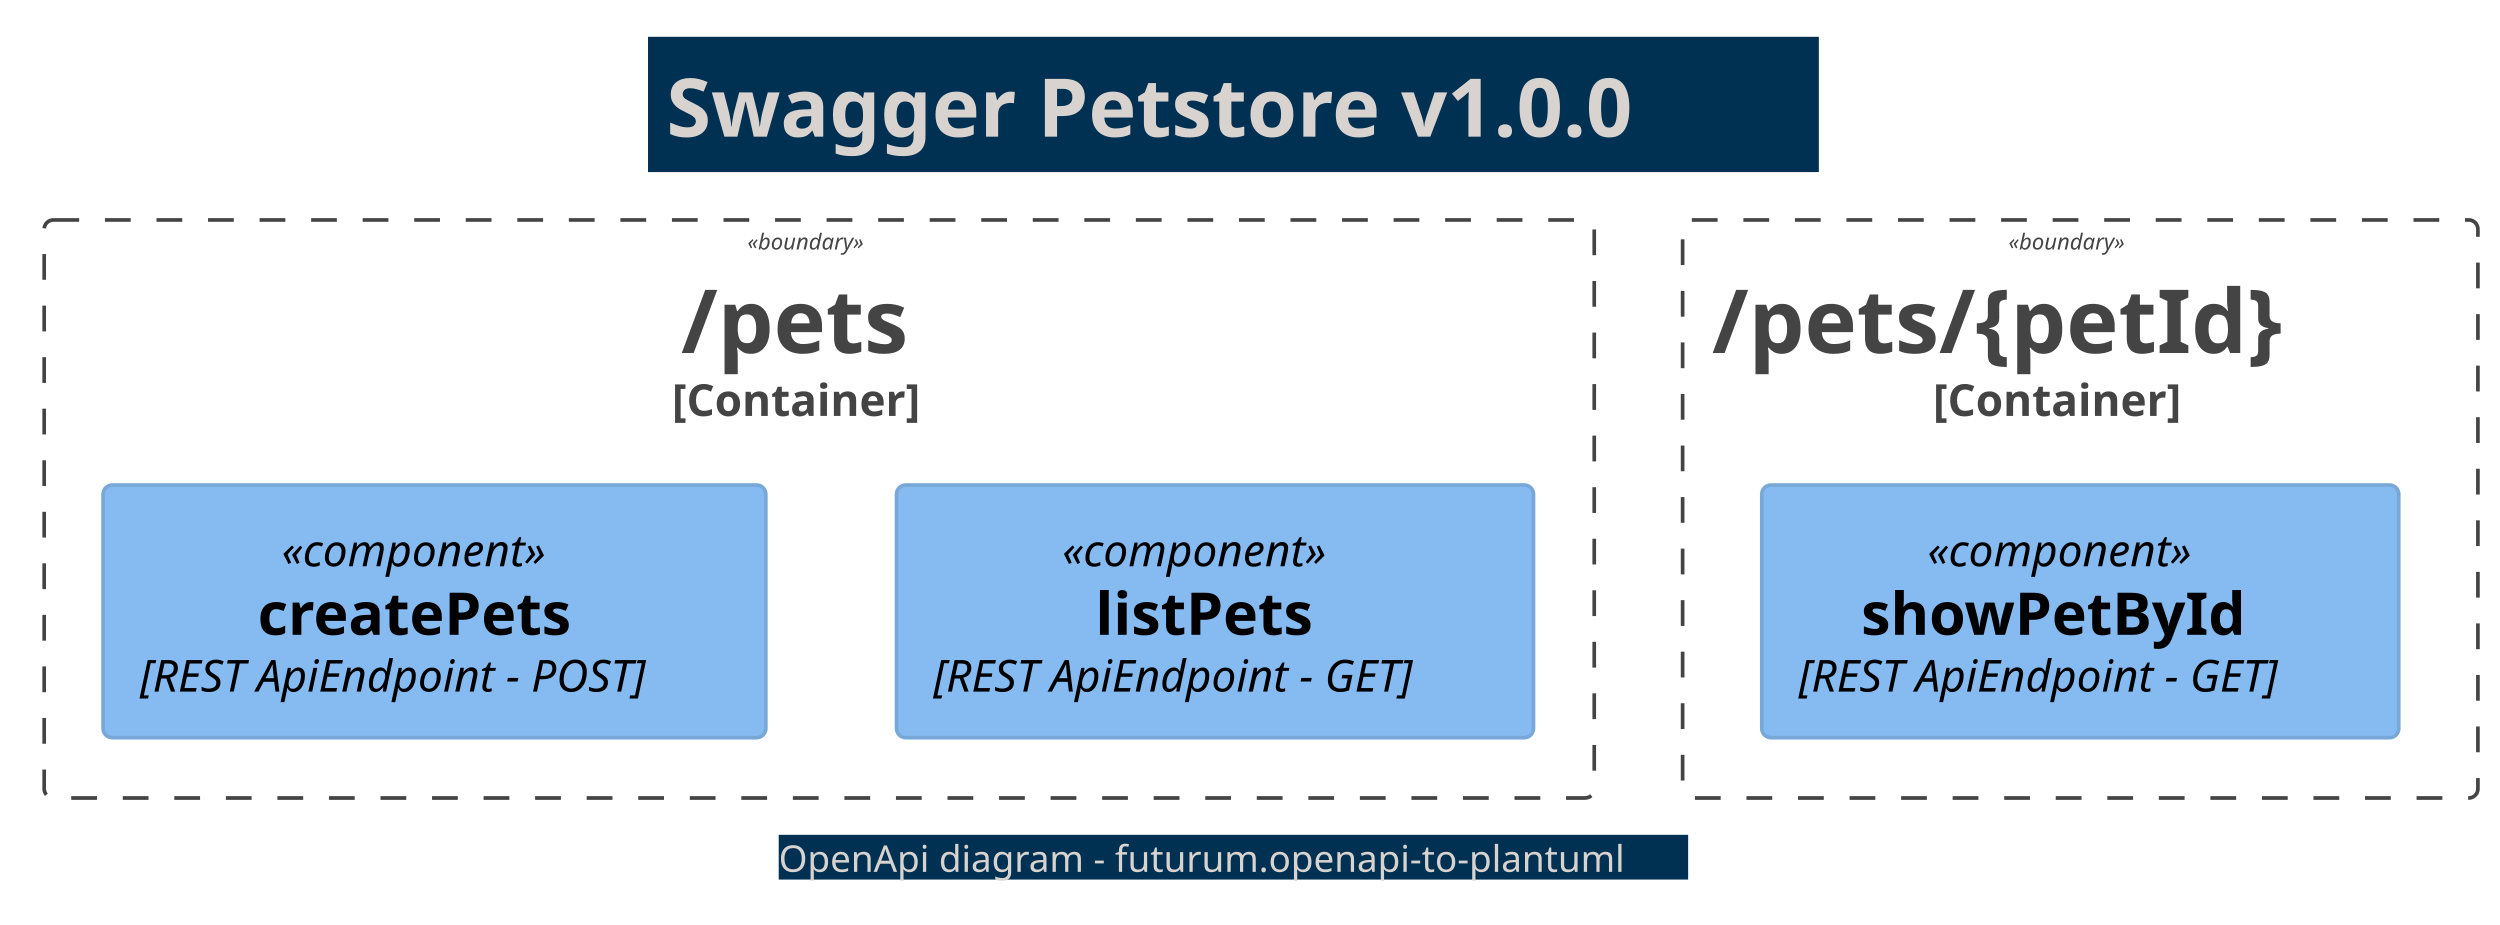
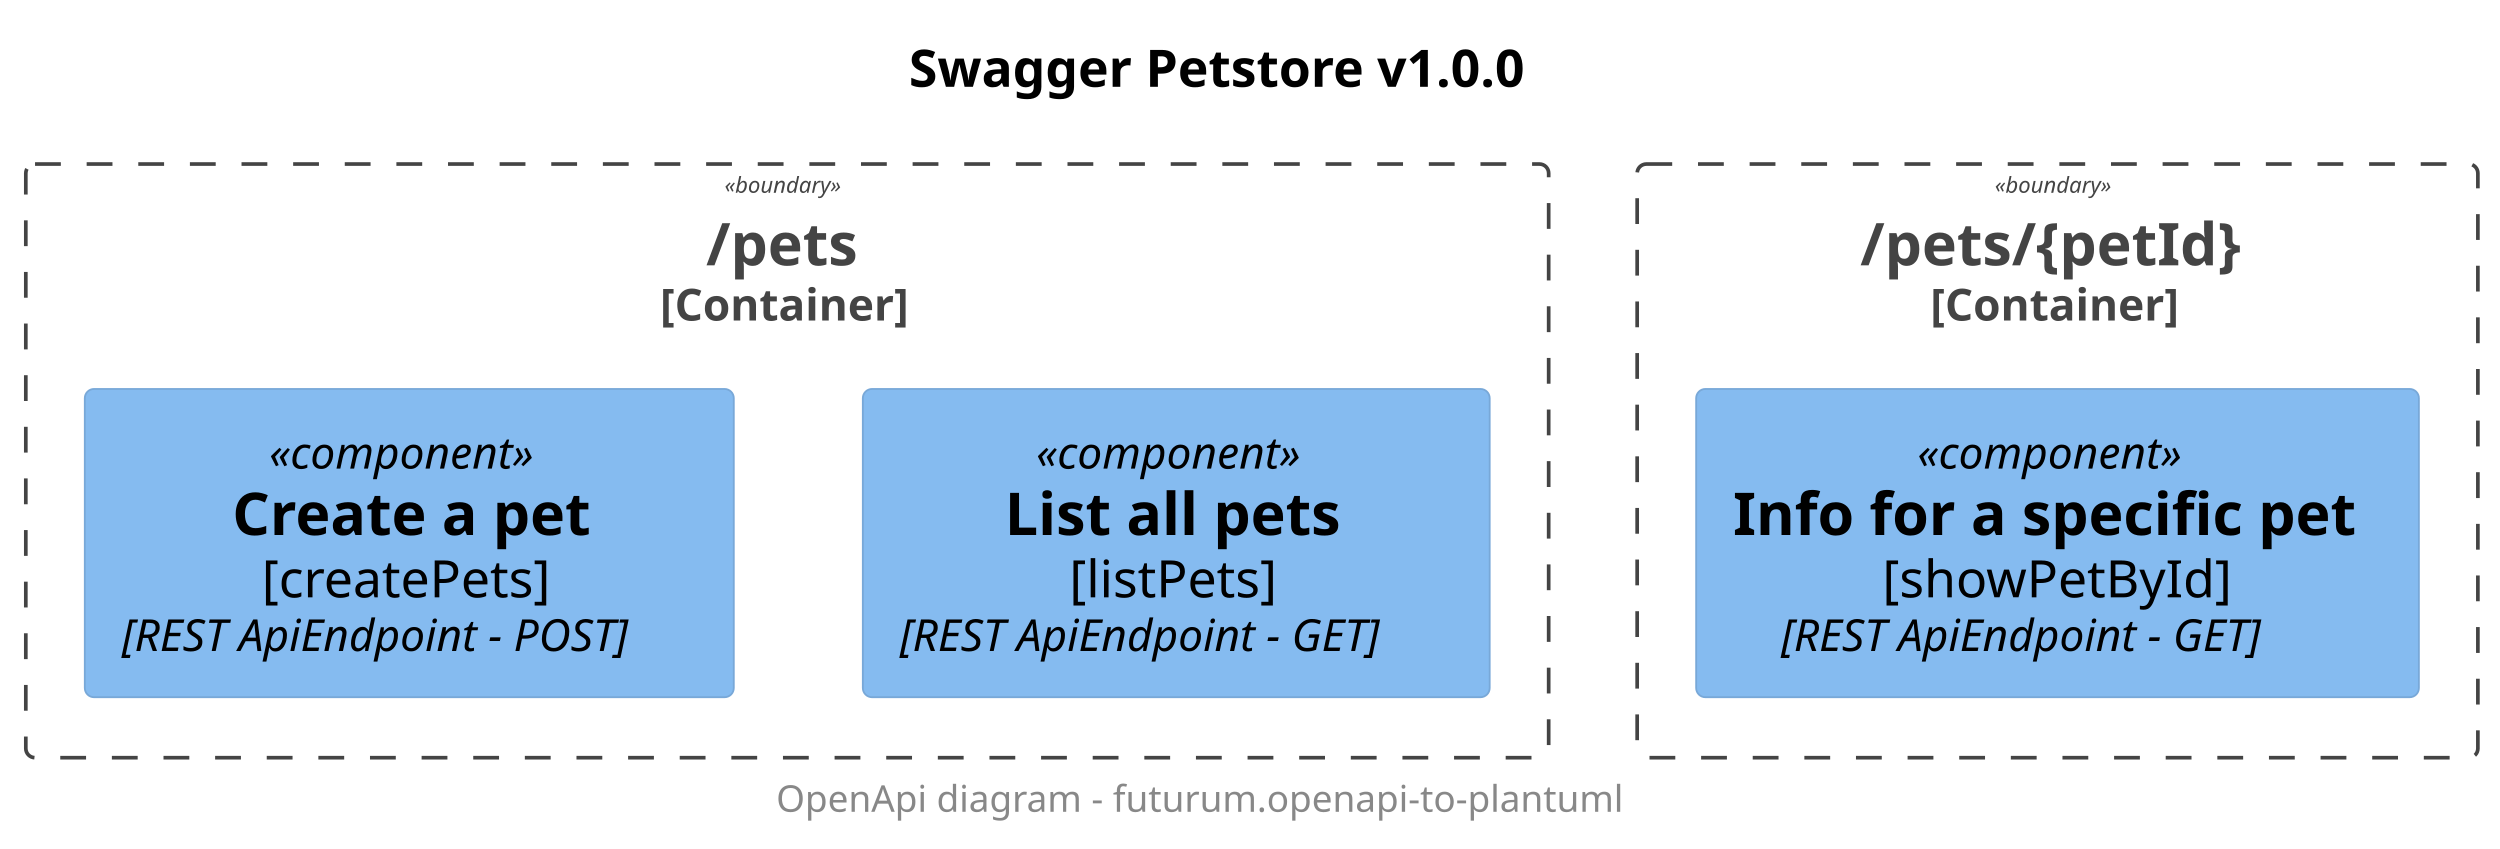
- <svg xmlns="http://www.w3.org/2000/svg" contentStyleType="text/css" height="251px" preserveAspectRatio="none" style="width:679px;height:251px;background:#003153;" version="1.1" viewBox="0 0 679 251" width="679px" zoomAndPan="magnify">
+ <svg xmlns="http://www.w3.org/2000/svg" contentStyleType="text/css" height="230px" preserveAspectRatio="none" style="width:678px;height:230px;background:#FFFFFF;" version="1.1" viewBox="0 0 678 230" width="678px" zoomAndPan="magnify">
  <defs />
  <g>
-     <rect fill="#003153" height="36.737" style="stroke:#003153;stroke-width:0.0;" width="318" x="176" y="10" />
-     <text fill="#D9D3D0" font-family="Verdana" font-size="22" font-weight="bold" lengthAdjust="spacing" textLength="308" x="181" y="37.118">Swagger Petstore v1.0.0</text>
+     <rect height="26.488" style="stroke:#00000000;stroke-width:1.0;fill:none;" width="181" x="241.5" y="5" />
+     <text fill="#000000" font-family="sans-serif" font-size="14" font-weight="bold" lengthAdjust="spacing" textLength="171" x="246.5" y="23.535">Swagger Petstore v1.0.0</text>
    <g id="cluster_pets">
-       <rect height="157" rx="2.5" ry="2.5" style="stroke:#444444;stroke-width:1.0;fill:none;stroke-dasharray:7.0,7.0;" width="421" x="12" y="59.737" />
-       <text fill="#444444" font-family="Verdana" font-size="6" font-style="italic" lengthAdjust="spacing" textLength="39" x="203" y="67.769">«boundary»</text>
-       <text fill="#444444" font-family="Verdana" font-size="24" font-weight="bold" lengthAdjust="spacing" textLength="75" x="185" y="95.866">/pets</text>
-       <text fill="#444444" font-family="Verdana" font-size="12" font-weight="bold" lengthAdjust="spacing" textLength="80" x="182.5" y="112.97">[Container]</text>
+       <rect height="161" rx="2.5" ry="2.5" style="stroke:#444444;stroke-width:1.0;fill:none;stroke-dasharray:7.0,7.0;" width="413" x="7" y="44.488" />
+       <text fill="#444444" font-family="sans-serif" font-size="6" font-style="italic" lengthAdjust="spacing" textLength="34" x="196.5" y="52.289">«boundary»</text>
+       <text fill="#444444" font-family="sans-serif" font-size="16" font-weight="bold" lengthAdjust="spacing" textLength="44" x="191.5" y="71.957">/pets</text>
+       <text fill="#444444" font-family="sans-serif" font-size="12" font-weight="bold" lengthAdjust="spacing" textLength="69" x="179" y="86.934">[Container]</text>
    </g>
    <g id="cluster_petspetId">
-       <rect height="157" rx="2.5" ry="2.5" style="stroke:#444444;stroke-width:1.0;fill:none;stroke-dasharray:7.0,7.0;" width="216" x="457" y="59.737" />
-       <text fill="#444444" font-family="Verdana" font-size="6" font-style="italic" lengthAdjust="spacing" textLength="39" x="545.5" y="67.769">«boundary»</text>
-       <text fill="#444444" font-family="Verdana" font-size="24" font-weight="bold" lengthAdjust="spacing" textLength="200" x="465" y="95.866">/pets/{petId}</text>
-       <text fill="#444444" font-family="Verdana" font-size="12" font-weight="bold" lengthAdjust="spacing" textLength="80" x="525" y="112.97">[Container]</text>
+       <rect height="161" rx="2.5" ry="2.5" style="stroke:#444444;stroke-width:1.0;fill:none;stroke-dasharray:7.0,7.0;" width="228" x="444" y="44.488" />
+       <text fill="#444444" font-family="sans-serif" font-size="6" font-style="italic" lengthAdjust="spacing" textLength="34" x="541" y="52.289">«boundary»</text>
+       <text fill="#444444" font-family="sans-serif" font-size="16" font-weight="bold" lengthAdjust="spacing" textLength="107" x="504.5" y="71.957">/pets/{petId}</text>
+       <text fill="#444444" font-family="sans-serif" font-size="12" font-weight="bold" lengthAdjust="spacing" textLength="69" x="523.5" y="86.934">[Container]</text>
    </g>
    <g id="elem_pets_get">
-       <rect fill="#85BBF0" height="68.613" rx="2.5" ry="2.5" style="stroke:#78A8D8;stroke-width:1.0;" width="173" x="243.5" y="131.737" />
-       <text fill="#000000" font-family="Verdana" font-size="12" font-style="italic" lengthAdjust="spacing" textLength="83" x="288.5" y="153.802">«component»</text>
-       <text fill="#000000" font-family="Verdana" font-size="16" font-weight="bold" lengthAdjust="spacing" textLength="65" x="297.5" y="172.407">listPets</text>
-       <text fill="#000000" font-family="Verdana" font-size="12" font-style="italic" lengthAdjust="spacing" textLength="153" x="253.5" y="187.831">[REST ApiEndpoint - GET]</text>
+       <rect fill="#85BBF0" height="83.598" rx="2.5" ry="2.5" style="stroke:#78A8D8;stroke-width:0.5;" width="170" x="234" y="105.488" />
+       <text fill="#000000" font-family="sans-serif" font-size="12" font-style="italic" lengthAdjust="spacing" textLength="76" x="281" y="127.09">«component»</text>
+       <text fill="#000000" font-family="sans-serif" font-size="16" font-weight="bold" lengthAdjust="spacing" textLength="93" x="272.5" y="145.09">List all pets</text>
+       <text fill="#000000" font-family="sans-serif" font-size="14" lengthAdjust="spacing" textLength="58" x="290" y="162">[listPets]</text>
+       <text fill="#000000" font-family="sans-serif" font-size="12" font-style="italic" lengthAdjust="spacing" textLength="150" x="244" y="176.555">[REST ApiEndpoint - GET]</text>
    </g>
    <g id="elem_pets_post">
-       <rect fill="#85BBF0" height="68.613" rx="2.5" ry="2.5" style="stroke:#78A8D8;stroke-width:1.0;" width="180" x="28" y="131.737" />
-       <text fill="#000000" font-family="Verdana" font-size="12" font-style="italic" lengthAdjust="spacing" textLength="83" x="76.5" y="153.802">«component»</text>
-       <text fill="#000000" font-family="Verdana" font-size="16" font-weight="bold" lengthAdjust="spacing" textLength="96" x="70" y="172.407">createPets</text>
-       <text fill="#000000" font-family="Verdana" font-size="12" font-style="italic" lengthAdjust="spacing" textLength="160" x="38" y="187.831">[REST ApiEndpoint - POST]</text>
+       <rect fill="#85BBF0" height="83.598" rx="2.5" ry="2.5" style="stroke:#78A8D8;stroke-width:0.5;" width="176" x="23" y="105.488" />
+       <text fill="#000000" font-family="sans-serif" font-size="12" font-style="italic" lengthAdjust="spacing" textLength="76" x="73" y="127.09">«component»</text>
+       <text fill="#000000" font-family="sans-serif" font-size="16" font-weight="bold" lengthAdjust="spacing" textLength="96" x="63" y="145.09">Create a pet</text>
+       <text fill="#000000" font-family="sans-serif" font-size="14" lengthAdjust="spacing" textLength="80" x="71" y="162">[createPets]</text>
+       <text fill="#000000" font-family="sans-serif" font-size="12" font-style="italic" lengthAdjust="spacing" textLength="156" x="33" y="176.555">[REST ApiEndpoint - POST]</text>
    </g>
    <g id="elem_petspetId_get">
-       <rect fill="#85BBF0" height="68.613" rx="2.5" ry="2.5" style="stroke:#78A8D8;stroke-width:1.0;" width="173" x="478.5" y="131.737" />
-       <text fill="#000000" font-family="Verdana" font-size="12" font-style="italic" lengthAdjust="spacing" textLength="83" x="523.5" y="153.802">«component»</text>
-       <text fill="#000000" font-family="Verdana" font-size="16" font-weight="bold" lengthAdjust="spacing" textLength="119" x="505.5" y="172.407">showPetById</text>
-       <text fill="#000000" font-family="Verdana" font-size="12" font-style="italic" lengthAdjust="spacing" textLength="153" x="488.5" y="187.831">[REST ApiEndpoint - GET]</text>
+       <rect fill="#85BBF0" height="83.598" rx="2.5" ry="2.5" style="stroke:#78A8D8;stroke-width:0.5;" width="196" x="460" y="105.488" />
+       <text fill="#000000" font-family="sans-serif" font-size="12" font-style="italic" lengthAdjust="spacing" textLength="76" x="520" y="127.09">«component»</text>
+       <text fill="#000000" font-family="sans-serif" font-size="16" font-weight="bold" lengthAdjust="spacing" textLength="176" x="470" y="145.09">Info for a specific pet</text>
+       <text fill="#000000" font-family="sans-serif" font-size="14" lengthAdjust="spacing" textLength="95" x="510.5" y="162">[showPetById]</text>
+       <text fill="#000000" font-family="sans-serif" font-size="12" font-style="italic" lengthAdjust="spacing" textLength="150" x="483" y="176.555">[REST ApiEndpoint - GET]</text>
    </g>
-     <rect fill="#003153" height="12.153" style="stroke:#003153;stroke-width:0.0;" width="247" x="211.5" y="226.737" />
-     <text fill="#D9D3D0" font-family="Verdana" font-size="10" lengthAdjust="spacing" textLength="247" x="211.5" y="236.791">OpenApi diagram - futurum.openapi-to-plantuml</text>
+     <rect height="11.777" style="stroke:#00000000;stroke-width:1.0;fill:none;" width="243" x="210.5" y="210.488" />
+     <text fill="#888888" font-family="sans-serif" font-size="10" lengthAdjust="spacing" textLength="243" x="210.5" y="220.156">OpenApi diagram - futurum.openapi-to-plantuml</text>
  </g>
</svg>
